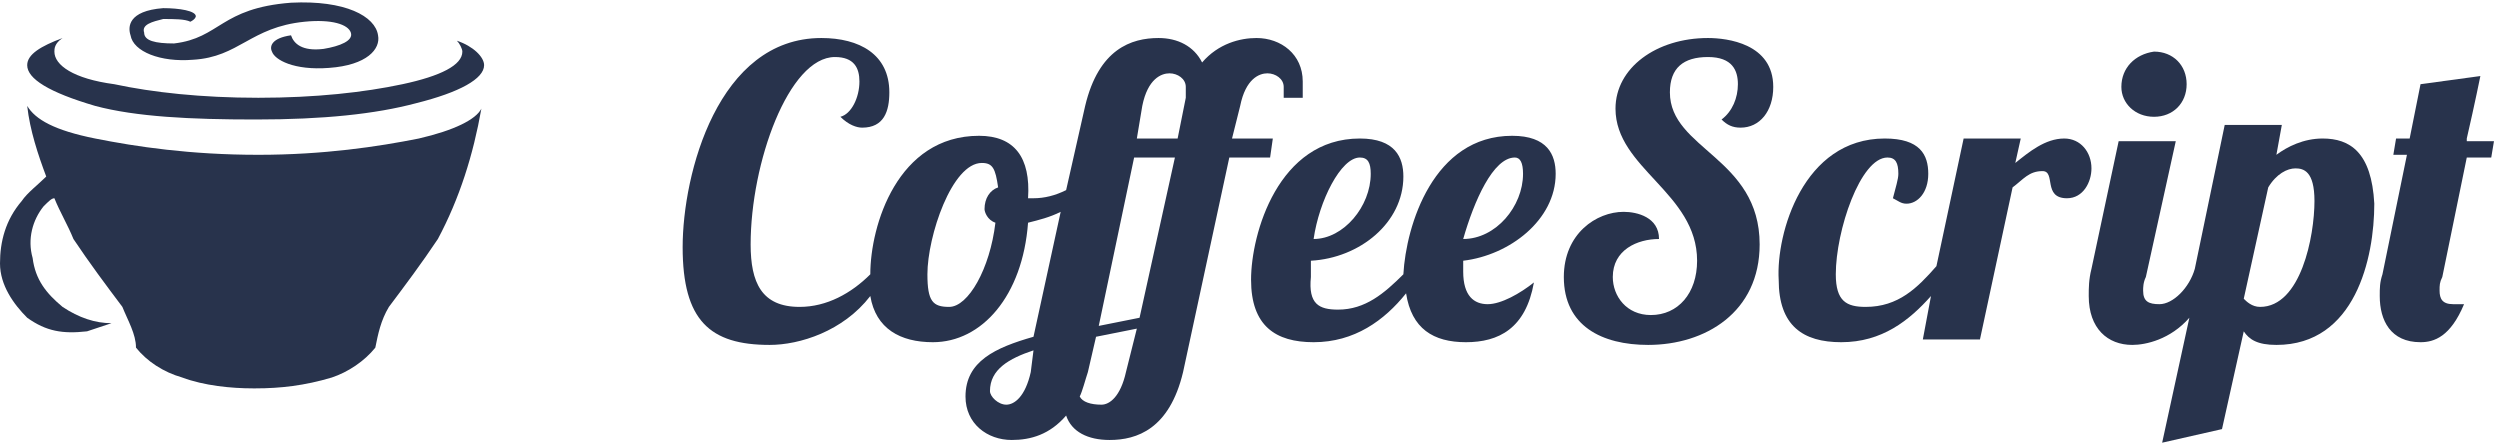
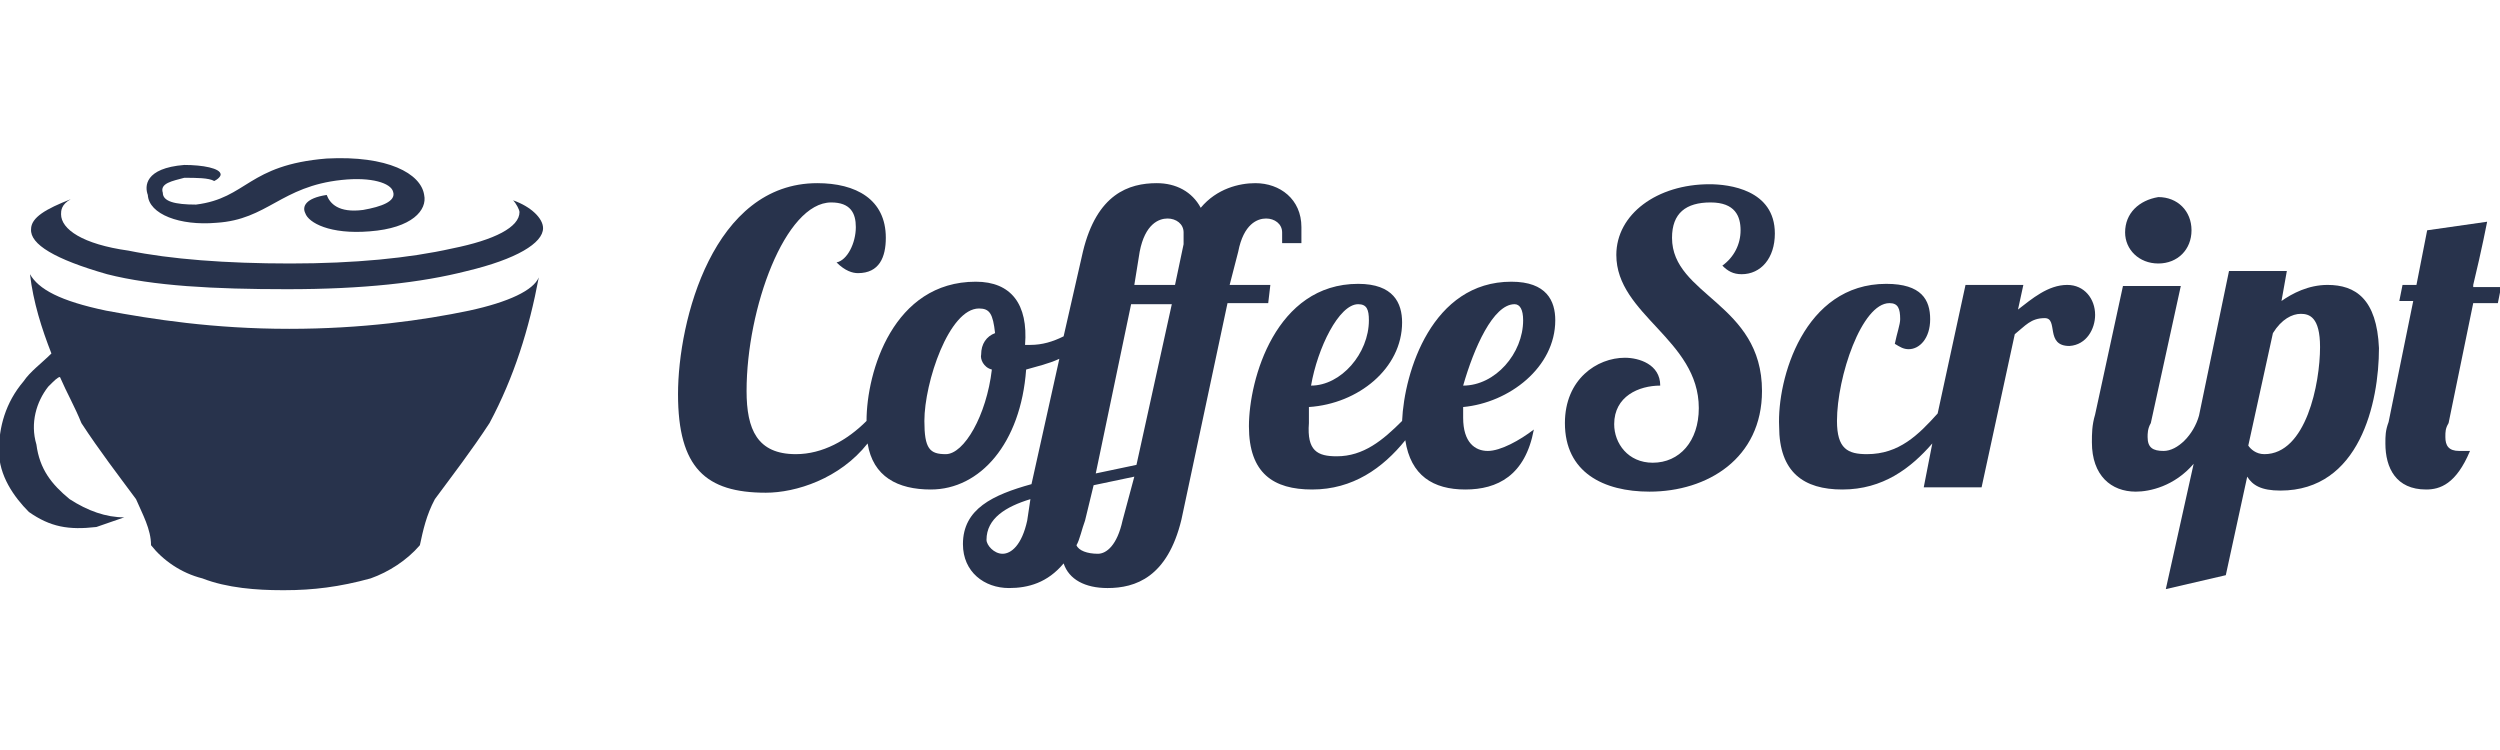
- <svg xmlns="http://www.w3.org/2000/svg" width="235px" height="42px" viewBox="0 0 235 42" version="1.1">
-   <defs />
-   <g id="scratch" stroke="none" stroke-width="1" fill="none" fill-rule="evenodd">
-     <g id="coffeescript" fill="#28334C">
-       <path d="M39.37,13.02 C35.536,13.786 30.423,14.552 24.287,14.552 C17.896,14.552 12.783,13.786 8.948,13.02 C5.113,12.254 3.323,11.233 2.557,9.956 C2.812,12.254 3.579,14.552 4.346,16.594 C3.579,17.36 2.557,18.126 2.045,18.892 C0.511,20.679 0,22.721 0,24.764 C0,26.806 1.278,28.593 2.557,29.869 C4.346,31.146 5.88,31.401 8.181,31.146 C8.948,30.891 9.715,30.635 10.482,30.38 C8.948,30.38 7.414,29.869 5.88,28.848 C4.346,27.572 3.323,26.295 3.068,24.253 C2.557,22.466 3.068,20.679 4.09,19.402 C4.602,18.892 4.857,18.636 5.113,18.636 C5.624,19.913 6.391,21.189 6.903,22.466 C8.437,24.764 9.97,26.806 11.504,28.848 C12.016,30.125 12.783,31.401 12.783,32.678 C13.805,33.954 15.339,34.975 17.129,35.486 C19.174,36.252 21.73,36.507 23.776,36.507 L24.031,36.507 C26.332,36.507 28.633,36.252 31.19,35.486 C32.723,34.975 34.257,33.954 35.28,32.678 L35.28,32.678 C35.536,31.401 35.791,30.125 36.558,28.848 C38.092,26.806 39.626,24.764 41.16,22.466 C43.205,18.636 44.483,14.552 45.25,10.212 C44.739,11.233 42.694,12.254 39.37,13.02 L39.37,13.02 Z" id="Shape" />
-       <path d="M8.948,9.956 C12.783,10.978 17.896,11.233 24.031,11.233 C30.423,11.233 35.28,10.722 39.115,9.701 C43.205,8.68 45.506,7.404 45.506,6.127 C45.506,5.361 44.483,4.34 42.95,3.829 C43.205,4.085 43.461,4.595 43.461,4.851 C43.461,6.127 41.416,7.148 37.837,7.914 C34.257,8.68 29.656,9.191 24.287,9.191 C18.918,9.191 14.317,8.68 10.737,7.914 C6.903,7.404 5.113,6.127 5.113,4.851 C5.113,4.595 5.113,4.085 5.88,3.574 C3.835,4.34 2.557,5.106 2.557,6.127 C2.557,7.404 4.602,8.68 8.948,9.956 L8.948,9.956 Z" id="Shape" />
-       <path d="M18.151,5.616 C22.497,5.361 23.52,2.553 28.633,2.042 C31.19,1.787 32.723,2.298 32.979,3.064 C33.235,3.829 31.957,4.34 30.423,4.595 C28.377,4.851 27.61,4.085 27.355,3.319 C25.565,3.574 25.31,4.34 25.565,4.851 C25.821,5.616 27.61,6.638 30.934,6.382 C34.513,6.127 35.791,4.595 35.536,3.319 C35.28,1.532 32.468,-6.73433531e-13 27.355,0.255 C20.708,0.766 20.708,3.574 16.362,4.085 C14.572,4.085 13.55,3.829 13.55,3.064 C13.294,2.298 14.317,2.042 15.339,1.787 C16.362,1.787 17.384,1.787 17.896,2.042 C18.407,1.787 18.407,1.532 18.407,1.532 C18.407,1.021 16.873,0.766 15.339,0.766 C12.016,1.021 12.016,2.553 12.271,3.319 C12.527,4.851 15.083,5.872 18.151,5.616 L18.151,5.616 Z" id="Shape" />
-       <path d="M202.477,10.978 C204.266,10.978 205.544,9.701 205.544,7.914 C205.544,6.127 204.266,4.851 202.477,4.851 C200.687,5.106 199.409,6.382 199.409,8.169 C199.409,9.701 200.687,10.978 202.477,10.978 L202.477,10.978 Z" id="Shape" />
-       <path d="M231.877,13.02 C232.643,9.701 233.155,7.148 233.155,7.148 L227.53,7.914 L226.508,13.02 L225.23,13.02 L224.974,14.552 L226.252,14.552 L223.951,25.785 C223.696,26.551 223.696,27.061 223.696,27.827 C223.696,30.125 224.718,32.167 227.53,32.167 C228.809,32.167 230.343,31.656 231.621,28.593 L230.598,28.593 C229.576,28.593 229.32,28.082 229.32,27.316 C229.32,26.806 229.32,26.551 229.576,26.04 L231.877,14.807 L234.177,14.807 L234.433,13.275 L231.877,13.275 L231.877,13.02 Z" id="Shape" />
-       <path d="M196.597,15.828 C196.597,14.296 195.574,13.02 194.04,13.02 C192.25,13.02 190.717,14.296 189.438,15.318 L189.95,13.02 L184.581,13.02 L182.024,25.019 C180.235,27.061 178.445,28.848 175.377,28.848 C173.588,28.848 172.565,28.338 172.565,25.785 C172.565,21.7 174.866,14.807 177.423,14.807 C178.19,14.807 178.445,15.318 178.445,16.339 C178.445,16.849 178.19,17.615 177.934,18.636 C178.445,18.892 178.701,19.147 179.212,19.147 C180.235,19.147 181.257,18.126 181.257,16.339 C181.257,14.552 180.49,13.02 177.167,13.02 C169.497,13.02 166.941,21.955 167.197,26.295 C167.197,30.635 169.497,32.167 173.077,32.167 C176.911,32.167 179.468,30.125 181.513,27.827 L180.746,31.912 L186.115,31.912 L189.183,17.615 C190.205,16.849 190.717,16.084 191.995,16.084 C193.273,16.084 191.995,18.636 194.296,18.636 C195.83,18.636 196.597,17.105 196.597,15.828 L196.597,15.828 Z" id="Shape" />
-       <path d="M218.327,13.02 C216.537,13.02 215.003,13.786 213.981,14.552 L214.492,11.744 L209.123,11.744 L206.311,25.274 L206.311,25.274 C205.8,27.061 204.266,28.593 202.988,28.593 C201.965,28.593 201.454,28.338 201.454,27.316 C201.454,27.061 201.454,26.551 201.71,26.04 L204.522,13.275 L199.153,13.275 L196.597,25.274 C196.341,26.295 196.341,27.061 196.341,27.827 C196.341,30.891 198.13,32.422 200.431,32.422 C201.71,32.422 204.01,31.912 205.8,29.869 L203.243,41.613 L208.868,40.336 L210.913,31.146 C211.424,31.912 212.191,32.422 213.981,32.422 C221.395,32.422 223.184,24.253 223.184,19.147 C222.929,14.296 220.883,13.02 218.327,13.02 L218.327,13.02 Z M212.447,28.848 C211.68,28.848 211.169,28.338 210.913,28.082 L213.214,17.615 C213.981,16.339 215.003,15.828 215.77,15.828 C216.537,15.828 217.56,16.084 217.56,18.892 C217.56,22.211 216.282,28.848 212.447,28.848 L212.447,28.848 Z" id="Shape" />
-       <path d="M119.645,13.02 L115.81,13.02 L116.577,9.956 C117.089,7.404 118.367,6.893 119.134,6.893 C119.901,6.893 120.668,7.404 120.668,8.169 L120.668,9.191 L122.457,9.191 L122.457,7.659 C122.457,5.106 120.412,3.574 118.111,3.574 C116.577,3.574 114.532,4.085 112.998,5.872 C112.231,4.34 110.697,3.574 108.908,3.574 C106.351,3.574 103.283,4.595 102.005,9.956 L100.216,17.871 C99.193,18.381 98.17,18.636 97.148,18.636 L96.637,18.636 C96.892,14.807 95.358,12.765 92.035,12.765 C84.365,12.765 81.809,21.189 81.809,25.785 C80.019,27.572 77.718,28.848 75.162,28.848 C71.583,28.848 70.56,26.551 70.56,22.976 C70.56,15.318 74.139,5.361 78.485,5.361 C80.275,5.361 80.786,6.382 80.786,7.659 C80.786,9.191 80.019,10.722 78.997,10.978 C79.763,11.744 80.53,11.999 81.042,11.999 C83.087,11.999 83.598,10.467 83.598,8.68 C83.598,5.106 80.786,3.574 77.207,3.574 C67.492,3.574 64.169,16.339 64.169,23.232 C64.169,30.125 66.725,32.422 72.35,32.422 C75.162,32.422 79.252,31.146 81.809,27.827 C82.32,30.891 84.621,32.167 87.689,32.167 C92.29,32.167 96.125,27.827 96.637,20.934 C97.659,20.679 98.682,20.424 99.704,19.913 L97.148,31.656 C93.569,32.678 90.757,33.954 90.757,37.273 C90.757,39.826 92.802,41.358 95.103,41.358 C96.892,41.358 98.682,40.847 100.216,39.06 C100.727,40.592 102.261,41.358 104.306,41.358 C106.863,41.358 109.93,40.336 111.209,34.975 L115.555,14.807 L119.39,14.807 L119.645,13.02 L119.645,13.02 Z M93.569,20.934 C93.057,25.274 91.012,28.848 89.223,28.848 C87.689,28.848 87.177,28.338 87.177,25.785 C87.177,22.211 89.478,15.318 92.29,15.318 C93.313,15.318 93.569,15.828 93.824,17.615 C93.057,17.871 92.546,18.636 92.546,19.658 C92.546,19.913 92.802,20.679 93.569,20.934 L93.569,20.934 Z M96.892,34.975 C96.381,37.273 95.358,38.039 94.591,38.039 C93.824,38.039 93.057,37.273 93.057,36.762 C93.057,34.72 94.847,33.699 97.148,32.933 L96.892,34.975 L96.892,34.975 Z M105.84,34.975 C105.329,37.273 104.306,38.039 103.539,38.039 C102.517,38.039 101.75,37.784 101.494,37.273 C101.75,36.762 102.005,35.741 102.261,34.975 L103.028,31.656 L106.863,30.891 L105.84,34.975 L105.84,34.975 Z M107.118,29.869 L103.283,30.635 L106.607,14.807 L110.442,14.807 L107.118,29.869 L107.118,29.869 Z M111.464,9.191 L110.697,13.02 L106.863,13.02 L107.374,9.956 C107.885,7.404 109.163,6.893 109.93,6.893 C110.697,6.893 111.464,7.404 111.464,8.169 L111.464,9.191 L111.464,9.191 Z" id="Shape" />
-       <path d="M161.828,11.233 C162.339,11.744 162.85,11.999 163.617,11.999 C165.407,11.999 166.685,10.467 166.685,8.169 C166.685,4.085 162.339,3.574 160.55,3.574 C155.692,3.574 151.857,6.382 151.857,10.212 C151.857,15.828 159.527,18.126 159.527,24.508 C159.527,27.572 157.737,29.614 155.181,29.614 C152.88,29.614 151.602,27.827 151.602,26.04 C151.602,23.487 153.903,22.466 155.948,22.466 C155.948,20.424 153.903,19.913 152.624,19.913 C150.068,19.913 147,21.955 147,26.04 C147,30.635 150.579,32.422 154.925,32.422 C160.294,32.422 165.407,29.359 165.407,22.976 C165.407,14.807 156.97,14.041 156.97,8.68 C156.97,6.382 158.249,5.361 160.55,5.361 C162.85,5.361 163.362,6.638 163.362,7.914 C163.362,9.191 162.85,10.467 161.828,11.233 L161.828,11.233 Z" id="Shape" />
-       <path d="M146.233,16.339 C146.233,14.552 145.466,12.765 142.143,12.765 C134.729,12.765 132.172,21.189 131.917,25.785 C130.127,27.572 128.337,29.104 125.781,29.104 C123.991,29.104 122.969,28.593 123.224,26.04 L123.224,24.508 C127.826,24.253 131.917,20.934 131.917,16.594 C131.917,14.807 131.15,13.02 127.826,13.02 C120.157,13.02 117.6,21.955 117.6,26.295 C117.6,30.635 119.901,32.167 123.48,32.167 C127.315,32.167 130.127,30.125 132.172,27.572 C132.683,30.891 134.729,32.167 137.797,32.167 C140.864,32.167 143.421,30.891 144.188,26.551 C142.91,27.572 141.12,28.593 139.842,28.593 C138.563,28.593 137.541,27.827 137.541,25.529 L137.541,24.508 C141.887,23.998 146.233,20.679 146.233,16.339 L146.233,16.339 Z M142.398,14.807 C142.91,14.807 143.165,15.318 143.165,16.339 C143.165,19.402 140.609,22.466 137.541,22.466 C138.563,18.892 140.353,14.807 142.398,14.807 L142.398,14.807 Z M127.826,14.807 C128.593,14.807 128.849,15.318 128.849,16.339 C128.849,19.402 126.292,22.466 123.48,22.466 C123.991,18.892 126.037,14.807 127.826,14.807 L127.826,14.807 Z" id="Shape" />
-     </g>
+ <svg xmlns="http://www.w3.org/2000/svg" version="1.1" id="Layer_1" x="0px" y="0px" viewBox="0 0 233.4 70" style="enable-background:new 0 0 233.4 70;" xml:space="preserve">
+   <style type="text/css">
+ 	.st0{fill:#28334C;}
+ </style>
+   <g>
+     <path id="Shape" class="st0" d="M43.8,29c-4.3,0.9-10,1.7-16.8,1.7c-7.1,0-12.8-0.9-17.1-1.7c-4.3-0.9-6.3-2-7.1-3.4   c0.3,2.6,1.1,5.1,2,7.4c-0.9,0.9-2,1.7-2.6,2.6c-1.7,2-2.3,4.3-2.3,6.5c0,2.3,1.4,4.3,2.8,5.7c2,1.4,3.7,1.7,6.3,1.4   c0.9-0.3,1.7-0.6,2.6-0.9c-1.7,0-3.4-0.6-5.1-1.7c-1.7-1.4-2.8-2.8-3.1-5.1c-0.6-2,0-4,1.1-5.4c0.6-0.6,0.9-0.9,1.1-0.9   c0.6,1.4,1.4,2.8,2,4.3c1.7,2.6,3.4,4.8,5.1,7.1c0.6,1.4,1.4,2.8,1.4,4.3c1.1,1.4,2.8,2.6,4.8,3.1c2.3,0.9,5.1,1.1,7.4,1.1h0.3   c2.6,0,5.1-0.3,8-1.1c1.7-0.6,3.4-1.7,4.6-3.1l0,0c0.3-1.4,0.6-2.8,1.4-4.3c1.7-2.3,3.4-4.5,5.1-7.1c2.3-4.3,3.7-8.8,4.6-13.6   C49.8,27.1,47.5,28.2,43.8,29L43.8,29z" />
+     <path id="Shape_1_" class="st0" d="M10,25.6c4.3,1.1,10,1.4,16.8,1.4c7.1,0,12.5-0.6,16.8-1.7c4.6-1.1,7.1-2.6,7.1-4   c0-0.9-1.1-2-2.8-2.6c0.3,0.3,0.6,0.9,0.6,1.1c0,1.4-2.3,2.6-6.3,3.4c-4,0.9-9.1,1.4-15.1,1.4S15.9,24.2,12,23.4   c-4.3-0.6-6.3-2-6.3-3.4c0-0.3,0-0.9,0.9-1.4c-2.3,0.9-3.7,1.7-3.7,2.8C2.8,22.8,5.1,24.2,10,25.6L10,25.6z" />
+     <path id="Shape_2_" class="st0" d="M20.2,20.8c4.8-0.3,6-3.4,11.7-4c2.8-0.3,4.6,0.3,4.8,1.1c0.3,0.9-1.1,1.4-2.8,1.7   c-2.3,0.3-3.1-0.6-3.4-1.4c-2,0.3-2.3,1.1-2,1.7c0.3,0.9,2.3,2,6,1.7c4-0.3,5.4-2,5.1-3.4c-0.3-2-3.4-3.7-9.1-3.4   c-7.4,0.6-7.4,3.7-12.2,4.3c-2,0-3.1-0.3-3.1-1.1c-0.3-0.9,0.9-1.1,2-1.4c1.1,0,2.3,0,2.8,0.3c0.6-0.3,0.6-0.6,0.6-0.6   c0-0.6-1.7-0.9-3.4-0.9c-3.7,0.3-3.7,2-3.4,2.8C13.9,20,16.8,21.1,20.2,20.8L20.2,20.8z" />
+     <path id="Shape_3_" class="st0" d="M201.5,24.6c1.8,0,3.1-1.3,3.1-3.1c0-1.8-1.3-3.1-3.1-3.1c-1.8,0.3-3.1,1.5-3.1,3.3   C198.4,23.3,199.7,24.6,201.5,24.6L201.5,24.6z" />
+     <path id="Shape_4_" class="st0" d="M230.9,26.6c0.8-3.3,1.3-5.9,1.3-5.9l-5.6,0.8l-1,5.1h-1.3l-0.3,1.5h1.3L223,39.4   c-0.3,0.8-0.3,1.3-0.3,2c0,2.3,1,4.3,3.8,4.3c1.3,0,2.8-0.5,4.1-3.6h-1c-1,0-1.3-0.5-1.3-1.3c0-0.5,0-0.8,0.3-1.3l2.3-11.2h2.3   l0.3-1.5h-2.6V26.6z" />
+     <path id="Shape_5_" class="st0" d="M195.6,29.4c0-1.5-1-2.8-2.6-2.8c-1.8,0-3.3,1.3-4.6,2.3l0.5-2.3h-5.4l-2.6,12   c-1.8,2-3.6,3.8-6.6,3.8c-1.8,0-2.8-0.5-2.8-3.1c0-4.1,2.3-11,4.9-11c0.8,0,1,0.5,1,1.5c0,0.5-0.3,1.3-0.5,2.3   c0.5,0.3,0.8,0.5,1.3,0.5c1,0,2-1,2-2.8c0-1.8-0.8-3.3-4.1-3.3c-7.7,0-10.2,8.9-10,13.3c0,4.3,2.3,5.9,5.9,5.9c3.8,0,6.4-2,8.4-4.3   l-0.8,4.1h5.4l3.1-14.3c1-0.8,1.5-1.5,2.8-1.5s0,2.6,2.3,2.6C194.8,32.2,195.6,30.7,195.6,29.4L195.6,29.4z" />
+     <path id="Shape_6_" class="st0" d="M217.3,26.6c-1.8,0-3.3,0.8-4.3,1.5l0.5-2.8h-5.4l-2.8,13.5l0,0c-0.5,1.8-2,3.3-3.3,3.3   c-1,0-1.5-0.3-1.5-1.3c0-0.3,0-0.8,0.3-1.3l2.8-12.8h-5.4l-2.6,12c-0.3,1-0.3,1.8-0.3,2.6c0,3.1,1.8,4.6,4.1,4.6   c1.3,0,3.6-0.5,5.4-2.6l-2.6,11.7l5.6-1.3l2-9.2c0.5,0.8,1.3,1.3,3.1,1.3c7.4,0,9.2-8.2,9.2-13.3C221.9,27.9,219.9,26.6,217.3,26.6   L217.3,26.6z M211.4,42.4c-0.8,0-1.3-0.5-1.5-0.8l2.3-10.5c0.8-1.3,1.8-1.8,2.6-1.8s1.8,0.3,1.8,3.1   C216.6,35.8,215.3,42.4,211.4,42.4L211.4,42.4z" />
+     <path id="Shape_7_" class="st0" d="M118.6,26.6h-3.8l0.8-3.1c0.5-2.6,1.8-3.1,2.6-3.1c0.8,0,1.5,0.5,1.5,1.3v1h1.8v-1.5   c0-2.6-2-4.1-4.3-4.1c-1.5,0-3.6,0.5-5.1,2.3c-0.8-1.5-2.3-2.3-4.1-2.3c-2.6,0-5.6,1-6.9,6.4l-1.8,7.9c-1,0.5-2,0.8-3.1,0.8h-0.5   c0.3-3.8-1.3-5.9-4.6-5.9c-7.7,0-10.2,8.4-10.2,13c-1.8,1.8-4.1,3.1-6.6,3.1c-3.6,0-4.6-2.3-4.6-5.9c0-7.7,3.6-17.6,7.9-17.6   c1.8,0,2.3,1,2.3,2.3c0,1.5-0.8,3.1-1.8,3.3c0.8,0.8,1.5,1,2,1c2,0,2.6-1.5,2.6-3.3c0-3.6-2.8-5.1-6.4-5.1c-9.7,0-13,12.8-13,19.7   s2.6,9.2,8.2,9.2c2.8,0,6.9-1.3,9.5-4.6c0.5,3.1,2.8,4.3,5.9,4.3c4.6,0,8.4-4.3,8.9-11.2c1-0.3,2-0.5,3.1-1l-2.6,11.7   c-3.6,1-6.4,2.3-6.4,5.6c0,2.6,2,4.1,4.3,4.1c1.8,0,3.6-0.5,5.1-2.3c0.5,1.5,2,2.3,4.1,2.3c2.6,0,5.6-1,6.9-6.4l4.3-20.2h3.8   L118.6,26.6L118.6,26.6z M92.6,34.5c-0.5,4.3-2.6,7.9-4.3,7.9c-1.5,0-2-0.5-2-3.1c0-3.6,2.3-10.5,5.1-10.5c1,0,1.3,0.5,1.5,2.3   c-0.8,0.3-1.3,1-1.3,2C91.5,33.5,91.8,34.3,92.6,34.5L92.6,34.5z M95.9,48.6c-0.5,2.3-1.5,3.1-2.3,3.1c-0.8,0-1.5-0.8-1.5-1.3   c0-2,1.8-3.1,4.1-3.8L95.9,48.6L95.9,48.6z M104.8,48.6c-0.5,2.3-1.5,3.1-2.3,3.1c-1,0-1.8-0.3-2-0.8c0.3-0.5,0.5-1.5,0.8-2.3   l0.8-3.3l3.8-0.8L104.8,48.6L104.8,48.6z M106.1,43.4l-3.8,0.8l3.3-15.8h3.8L106.1,43.4L106.1,43.4z M110.5,22.8l-0.8,3.8h-3.8   l0.5-3.1c0.5-2.6,1.8-3.1,2.6-3.1c0.8,0,1.5,0.5,1.5,1.3V22.8L110.5,22.8z" />
+     <path id="Shape_8_" class="st0" d="M160.8,24.8c0.5,0.5,1,0.8,1.8,0.8c1.8,0,3.1-1.5,3.1-3.8c0-4.1-4.3-4.6-6.1-4.6   c-4.9,0-8.7,2.8-8.7,6.6c0,5.6,7.7,7.9,7.7,14.3c0,3.1-1.8,5.1-4.3,5.1c-2.3,0-3.6-1.8-3.6-3.6c0-2.6,2.3-3.6,4.3-3.6   c0-2-2-2.6-3.3-2.6c-2.6,0-5.6,2-5.6,6.1c0,4.6,3.6,6.4,7.9,6.4c5.4,0,10.5-3.1,10.5-9.4c0-8.2-8.4-8.9-8.4-14.3   c0-2.3,1.3-3.3,3.6-3.3c2.3,0,2.8,1.3,2.8,2.6S161.9,24,160.8,24.8L160.8,24.8z" />
+     <path id="Shape_9_" class="st0" d="M145.2,29.9c0-1.8-0.8-3.6-4.1-3.6c-7.4,0-10,8.4-10.2,13c-1.8,1.8-3.6,3.3-6.1,3.3   c-1.8,0-2.8-0.5-2.6-3.1v-1.5c4.6-0.3,8.7-3.6,8.7-7.9c0-1.8-0.8-3.6-4.1-3.6c-7.7,0-10.2,8.9-10.2,13.3s2.3,5.9,5.9,5.9   c3.8,0,6.6-2,8.7-4.6c0.5,3.3,2.6,4.6,5.6,4.6s5.6-1.3,6.4-5.6c-1.3,1-3.1,2-4.3,2s-2.3-0.8-2.3-3.1v-1   C140.9,37.6,145.2,34.3,145.2,29.9L145.2,29.9z M141.4,28.4c0.5,0,0.8,0.5,0.8,1.5c0,3.1-2.6,6.1-5.6,6.1   C137.6,32.5,139.4,28.4,141.4,28.4L141.4,28.4z M126.8,28.4c0.8,0,1,0.5,1,1.5c0,3.1-2.6,6.1-5.4,6.1C123,32.5,125,28.4,126.8,28.4   L126.8,28.4z" />
  </g>
</svg>
